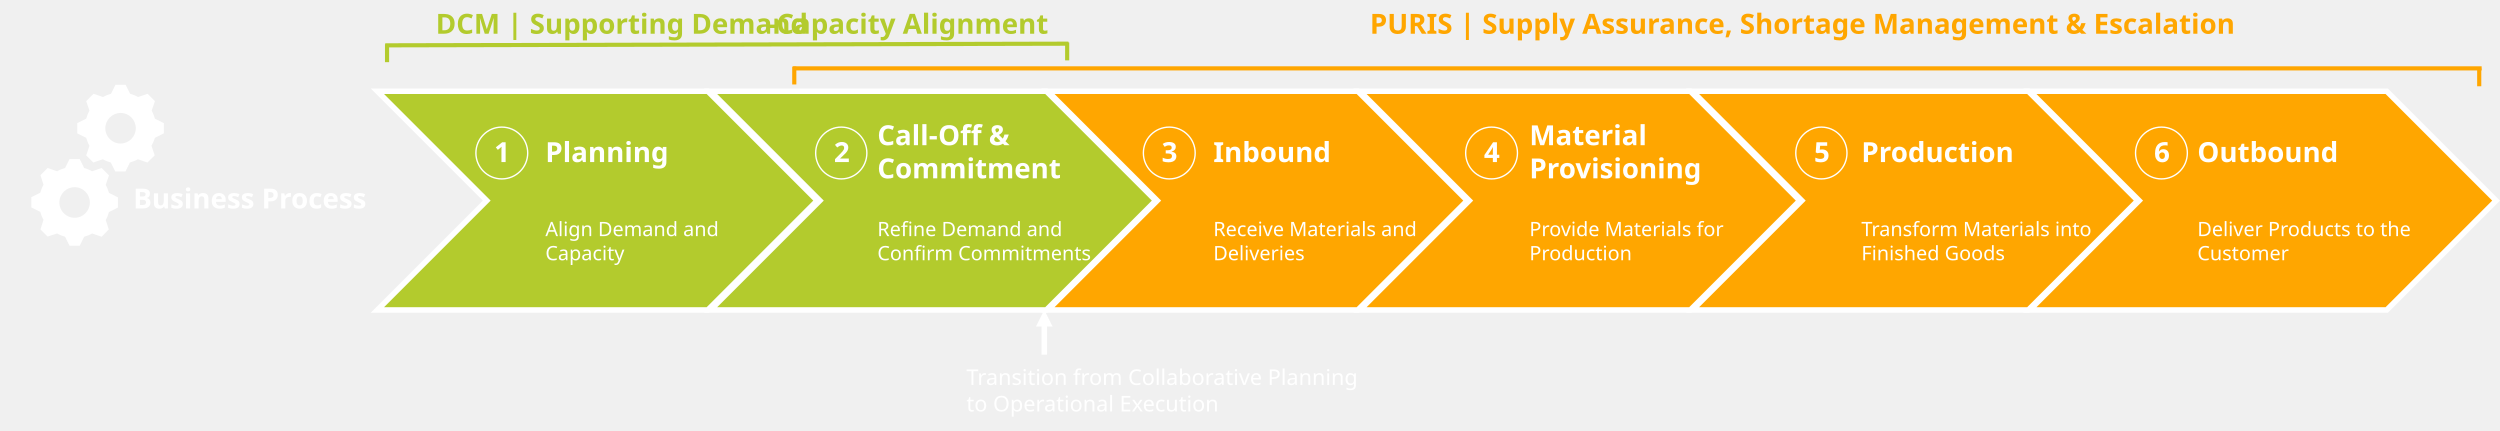
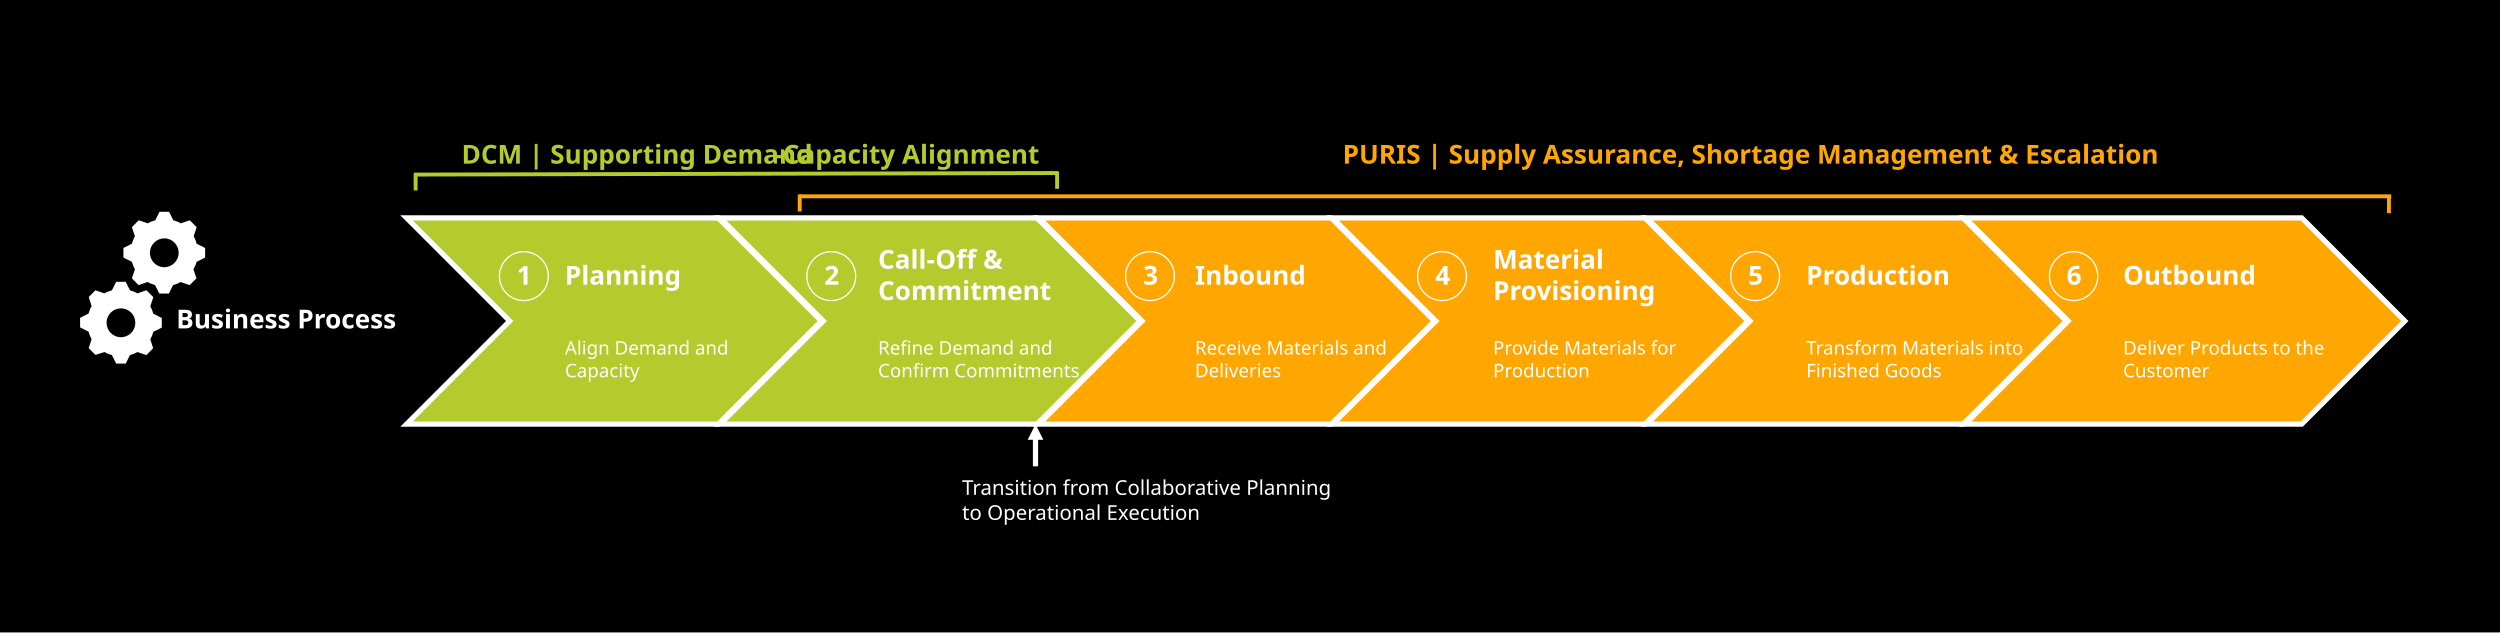
- <svg xmlns="http://www.w3.org/2000/svg" width="4150" height="715" xml:space="preserve" overflow="hidden">
-   <g transform="translate(-89 -968)">
+ <svg xmlns="http://www.w3.org/2000/svg" width="4400" height="1113" xml:space="preserve" overflow="hidden">
+   <defs>
+     <clipPath id="clip0">
+       <rect x="0" y="736" width="4400" height="1113" />
+     </clipPath>
+   </defs>
+   <g clip-path="url(#clip0)" transform="matrix(1 0 0 1 0 -736)">
+     <rect x="0" y="736" width="4400" height="1113" />
    <text fill="#FFFFFF" font-family="Aptos,Aptos_MSFontService,sans-serif" font-weight="700" font-size="46" transform="matrix(1 0 0 1 310.2 1314)">Business Process</text>
    <path d="M0 0 1134.1 2.755" stroke="#B3CB2D" stroke-width="6.875" stroke-miterlimit="8" fill="none" fill-rule="evenodd" transform="matrix(1 0 0 -1 728.5 1043.26)" />
    <path d="M1860.5 1038.5 1860.5 1068.2" stroke="#B3CB2D" stroke-width="6.875" stroke-miterlimit="8" fill="none" fill-rule="evenodd" />
    <text fill="#B3CB2D" font-family="Aptos,Aptos_MSFontService,sans-serif" font-weight="700" font-size="46" transform="matrix(1 0 0 1 812.277 1024)">DCM | Supporting Demand</text>
    <text fill="#B3CB2D" font-family="Aptos,Aptos_MSFontService,sans-serif" font-weight="700" font-size="46" transform="matrix(1 0 0 1 1362.28 1024)">-</text>
    <text fill="#B3CB2D" font-family="Aptos,Aptos_MSFontService,sans-serif" font-weight="700" font-size="46" transform="matrix(1 0 0 1 1377.75 1024)">Capacity Alignment</text>
    <path d="M1405.5 1081.5 4208.54 1081.5" stroke="#FFA600" stroke-width="6.875" stroke-miterlimit="8" fill="none" fill-rule="evenodd" />
    <path d="M1407.5 1078.5 1407.5 1108.2" stroke="#FFA600" stroke-width="6.875" stroke-miterlimit="8" fill="none" fill-rule="evenodd" />
    <path d="M4204.5 1081.5 4204.5 1111.2" stroke="#FFA600" stroke-width="6.875" stroke-miterlimit="8" fill="none" fill-rule="evenodd" />
    <text fill="#FFA600" font-family="Aptos,Aptos_MSFontService,sans-serif" font-weight="700" font-size="46" transform="matrix(1 0 0 1 2362.99 1024)">PURIS | Supply Assurance, Shortage Management &amp; Escalation</text>
    <path d="M715.5 1119.5 1264 1119.5 1445.5 1301 1264 1482.5 715.5 1482.5 897 1301Z" stroke="#FFFFFF" stroke-width="9.167" stroke-miterlimit="8" fill="#B3CB2D" fill-rule="evenodd" />
    <path d="M879 1222C879 1198.25 898.252 1179 922 1179 945.748 1179 965 1198.25 965 1222 965 1245.75 945.748 1265 922 1265 898.252 1265 879 1245.75 879 1222Z" stroke="#FFFFFF" stroke-width="2.292" stroke-miterlimit="8" fill="none" fill-rule="evenodd" />
    <text fill="#FFFFFF" font-family="Aptos,Aptos_MSFontService,sans-serif" font-weight="700" font-size="46" transform="matrix(1 0 0 1 909.344 1237)">1</text>
    <text fill="#FFFFFF" font-family="Aptos,Aptos_MSFontService,sans-serif" font-weight="700" font-size="46" transform="matrix(1 0 0 1 994.261 1237)">Planning</text>
    <text fill="#FFFFFF" font-family="Aptos,Aptos_MSFontService,sans-serif" font-weight="400" font-size="33" transform="matrix(1 0 0 1 994.261 1360)">Align Demand and </text>
    <text fill="#FFFFFF" font-family="Aptos,Aptos_MSFontService,sans-serif" font-weight="400" font-size="33" transform="matrix(1 0 0 1 994.261 1400)">Capacity</text>
-     <path d="M1268.5 1119.5 1826 1119.5 2007.5 1301 1826 1482.5 1268.5 1482.5 1450 1301Z" stroke="#FFFFFF" stroke-width="9.167" stroke-miterlimit="8" fill="#B3CB2D" fill-rule="evenodd" />
+     <path d="M1267.5 1119.5 1825 1119.5 2006.5 1301 1825 1482.5 1267.5 1482.5 1449 1301Z" stroke="#FFFFFF" stroke-width="9.167" stroke-miterlimit="8" fill="#B3CB2D" fill-rule="evenodd" />
    <text fill="#FFFFFF" font-family="Aptos,Aptos_MSFontService,sans-serif" font-weight="400" font-size="33" transform="matrix(1 0 0 1 1545.36 1360)">Refine Demand and </text>
    <text fill="#FFFFFF" font-family="Aptos,Aptos_MSFontService,sans-serif" font-weight="400" font-size="33" transform="matrix(1 0 0 1 1545.36 1400)">Confirm Commitments</text>
    <path d="M1828.5 1119.5 2343 1119.5 2524.5 1301 2343 1482.5 1828.5 1482.5 2010 1301Z" stroke="#FFFFFF" stroke-width="9.167" stroke-miterlimit="8" fill="#FFA600" fill-rule="evenodd" />
    <text fill="#FFFFFF" font-family="Aptos,Aptos_MSFontService,sans-serif" font-weight="400" font-size="33" transform="matrix(1 0 0 1 2103.06 1360)">Receive Materials and </text>
    <text fill="#FFFFFF" font-family="Aptos,Aptos_MSFontService,sans-serif" font-weight="400" font-size="33" transform="matrix(1 0 0 1 2103.06 1400)">Deliveries</text>
-     <path d="M2346.5 1119.5 2895 1119.5 3076.5 1301 2895 1482.5 2346.5 1482.5 2528 1301Z" stroke="#FFFFFF" stroke-width="9.167" stroke-miterlimit="8" fill="#FFA600" fill-rule="evenodd" />
+     <path d="M2345.5 1119.5 2895 1119.5 3076.5 1301 2895 1482.5 2345.5 1482.5 2527 1301Z" stroke="#FFFFFF" stroke-width="9.167" stroke-miterlimit="8" fill="#FFA600" fill-rule="evenodd" />
    <text fill="#FFFFFF" font-family="Aptos,Aptos_MSFontService,sans-serif" font-weight="400" font-size="33" transform="matrix(1 0 0 1 2627.76 1360)">Provide Materials for </text>
    <text fill="#FFFFFF" font-family="Aptos,Aptos_MSFontService,sans-serif" font-weight="400" font-size="33" transform="matrix(1 0 0 1 2627.76 1400)">Production</text>
-     <path d="M2898.5 1119.5 3456 1119.5 3637.5 1301 3456 1482.5 2898.5 1482.5 3080 1301Z" stroke="#FFFFFF" stroke-width="9.167" stroke-miterlimit="8" fill="#FFA600" fill-rule="evenodd" />
+     <path d="M2898.5 1119.5 3455 1119.5 3636.5 1301 3455 1482.5 2898.5 1482.5 3080 1301Z" stroke="#FFFFFF" stroke-width="9.167" stroke-miterlimit="8" fill="#FFA600" fill-rule="evenodd" />
    <text fill="#FFFFFF" font-family="Aptos,Aptos_MSFontService,sans-serif" font-weight="400" font-size="33" transform="matrix(1 0 0 1 3178.86 1360)">Transform Materials into </text>
    <text fill="#FFFFFF" font-family="Aptos,Aptos_MSFontService,sans-serif" font-weight="400" font-size="33" transform="matrix(1 0 0 1 3178.86 1400)">Finished Goods</text>
    <path d="M3458.5 1119.5 4051 1119.5 4232.5 1301 4051 1482.5 3458.5 1482.5 3640 1301Z" stroke="#FFFFFF" stroke-width="9.167" stroke-miterlimit="8" fill="#FFA600" fill-rule="evenodd" />
    <text fill="#FFFFFF" font-family="Aptos,Aptos_MSFontService,sans-serif" font-weight="400" font-size="33" transform="matrix(1 0 0 1 3736.56 1360)">Deliver Products to the </text>
    <text fill="#FFFFFF" font-family="Aptos,Aptos_MSFontService,sans-serif" font-weight="400" font-size="33" transform="matrix(1 0 0 1 3736.56 1400)">Customer</text>
    <text fill="#FFFFFF" font-family="Aptos,Aptos_MSFontService,sans-serif" font-weight="400" font-size="36" transform="matrix(1 0 0 1 1693.24 1607)">Transition from Collaborative Planning </text>
    <text fill="#FFFFFF" font-family="Aptos,Aptos_MSFontService,sans-serif" font-weight="400" font-size="36" transform="matrix(1 0 0 1 1693.24 1651)">to Operational Execution</text>
    <path d="M4.583-2.22773e-05 4.584 51.333-4.583 51.333-4.583 2.22773e-05ZM13.75 46.75 0 74.25-13.75 46.75Z" fill="#FFFFFF" transform="matrix(1 0 0 -1 1822.5 1556.75)" />
    <g>
      <g>
        <g>
          <path d="M200.137 125.887C185.962 125.887 174.825 114.412 174.825 100.575 174.825 86.737 186.3 75.263 200.137 75.263 214.312 75.263 225.45 86.737 225.45 100.575 225.45 114.412 213.975 125.887 200.137 125.887ZM257.175 84.712C255.825 79.987 254.137 75.6 251.775 71.55L257.175 55.688 245.025 43.538 229.162 48.938C225.112 46.575 220.725 44.888 216 43.538L208.575 28.688 191.7 28.688 184.275 43.538C179.55 44.888 175.162 46.575 171.112 48.938L155.25 43.538 143.1 55.688 148.5 71.55C146.137 75.6 144.45 79.987 143.1 84.712L128.25 92.137 128.25 109.012 143.1 116.437C144.45 121.162 146.137 125.55 148.5 129.6L143.1 145.462 154.912 157.275 170.775 151.875C174.825 154.237 179.212 155.925 183.937 157.275L191.362 172.125 208.237 172.125 215.662 157.275C220.387 155.925 224.775 154.237 228.825 151.875L244.687 157.275 256.837 145.462 251.437 129.6C253.8 125.55 255.825 120.825 257.175 116.437L272.025 109.012 272.025 92.137 257.175 84.712Z" fill="#FFFFFF" transform="matrix(1 0 0 1.00309 89 1080)" />
          <path d="M123.862 248.737C109.687 248.737 98.55 237.262 98.55 223.425 98.55 209.25 110.025 198.112 123.862 198.112 138.037 198.112 149.175 209.587 149.175 223.425 149.175 237.262 138.037 248.737 123.862 248.737L123.862 248.737ZM175.5 194.4 180.9 178.537 168.75 166.387 152.887 171.787C148.837 169.425 144.112 167.737 139.725 166.387L132.3 151.537 115.425 151.537 108 166.387C103.275 167.737 98.887 169.425 94.837 171.787L78.975 166.387 67.162 178.2 72.225 194.062C69.862 198.112 68.175 202.837 66.825 207.225L51.975 214.65 51.975 231.525 66.825 238.95C68.175 243.675 69.862 248.062 72.225 252.112L67.162 267.975 78.975 279.787 94.837 274.725C98.887 277.087 103.275 278.775 108 280.125L115.425 294.975 132.3 294.975 139.725 280.125C144.45 278.775 148.837 277.087 152.887 274.725L168.75 280.125 180.562 267.975 175.5 252.45C177.862 248.4 179.55 244.012 180.9 239.287L195.75 231.862 195.75 214.987 180.9 207.562C179.55 202.837 177.862 198.45 175.5 194.4Z" fill="#FFFFFF" transform="matrix(1 0 0 1.00309 89 1080)" />
        </g>
      </g>
    </g>
    <path d="M731.5 1041.5 731.5 1071.2" stroke="#B3CB2D" stroke-width="6.875" stroke-miterlimit="8" fill="none" fill-rule="evenodd" />
    <text fill="#FFFFFF" font-family="Aptos,Aptos_MSFontService,sans-serif" font-weight="700" font-size="46" transform="matrix(1 0 0 1 1545.36 1209)">Call</text>
    <text fill="#FFFFFF" font-family="Aptos,Aptos_MSFontService,sans-serif" font-weight="700" font-size="46" transform="matrix(1 0 0 1 1630.73 1209)">-</text>
    <text fill="#FFFFFF" font-family="Aptos,Aptos_MSFontService,sans-serif" font-weight="700" font-size="46" transform="matrix(1 0 0 1 1646.19 1209)">Off &amp; </text>
    <text fill="#FFFFFF" font-family="Aptos,Aptos_MSFontService,sans-serif" font-weight="700" font-size="46" transform="matrix(1 0 0 1 1545.36 1264)">Commitment</text>
-     <path d="M1443 1222C1443 1198.25 1462.03 1179 1485.5 1179 1508.97 1179 1528 1198.25 1528 1222 1528 1245.75 1508.97 1265 1485.5 1265 1462.03 1265 1443 1245.75 1443 1222Z" stroke="#FFFFFF" stroke-width="2.292" stroke-miterlimit="8" fill="none" fill-rule="evenodd" />
-     <text fill="#FFFFFF" font-family="Aptos,Aptos_MSFontService,sans-serif" font-weight="700" font-size="46" transform="matrix(1 0 0 1 1473.28 1237)">2</text>
+     <path d="M1420 1222C1420 1198.25 1439.25 1179 1463 1179 1486.75 1179 1506 1198.25 1506 1222 1506 1245.75 1486.75 1265 1463 1265 1439.25 1265 1420 1245.75 1420 1222Z" stroke="#FFFFFF" stroke-width="2.292" stroke-miterlimit="8" fill="none" fill-rule="evenodd" />
+     <text fill="#FFFFFF" font-family="Aptos,Aptos_MSFontService,sans-serif" font-weight="700" font-size="46" transform="matrix(1 0 0 1 1450.79 1237)">2</text>
    <text fill="#FFFFFF" font-family="Aptos,Aptos_MSFontService,sans-serif" font-weight="700" font-size="46" transform="matrix(1 0 0 1 2103.06 1237)">Inbound</text>
-     <path d="M1987 1222C1987 1198.25 2006.25 1179 2030 1179 2053.75 1179 2073 1198.25 2073 1222 2073 1245.75 2053.75 1265 2030 1265 2006.25 1265 1987 1245.75 1987 1222Z" stroke="#FFFFFF" stroke-width="2.292" stroke-miterlimit="8" fill="none" fill-rule="evenodd" />
-     <text fill="#FFFFFF" font-family="Aptos,Aptos_MSFontService,sans-serif" font-weight="700" font-size="46" transform="matrix(1 0 0 1 2017.29 1237)">3</text>
+     <path d="M1981 1222C1981 1198.25 2000.25 1179 2024 1179 2047.75 1179 2067 1198.25 2067 1222 2067 1245.75 2047.75 1265 2024 1265 2000.25 1265 1981 1245.75 1981 1222Z" stroke="#FFFFFF" stroke-width="2.292" stroke-miterlimit="8" fill="none" fill-rule="evenodd" />
+     <text fill="#FFFFFF" font-family="Aptos,Aptos_MSFontService,sans-serif" font-weight="700" font-size="46" transform="matrix(1 0 0 1 2012.02 1237)">3</text>
    <text fill="#FFFFFF" font-family="Aptos,Aptos_MSFontService,sans-serif" font-weight="700" font-size="46" transform="matrix(1 0 0 1 2627.76 1209)">Material </text>
    <text fill="#FFFFFF" font-family="Aptos,Aptos_MSFontService,sans-serif" font-weight="700" font-size="46" transform="matrix(1 0 0 1 2627.76 1264)">Provisioning</text>
-     <path d="M2522 1222C2522 1198.25 2541.25 1179 2565 1179 2588.75 1179 2608 1198.25 2608 1222 2608 1245.75 2588.75 1265 2565 1265 2541.25 1265 2522 1245.75 2522 1222Z" stroke="#FFFFFF" stroke-width="2.292" stroke-miterlimit="8" fill="none" fill-rule="evenodd" />
-     <text fill="#FFFFFF" font-family="Aptos,Aptos_MSFontService,sans-serif" font-weight="700" font-size="46" transform="matrix(1 0 0 1 2552.33 1237)">4</text>
+     <path d="M2495 1222C2495 1198.25 2514.25 1179 2538 1179 2561.75 1179 2581 1198.25 2581 1222 2581 1245.75 2561.75 1265 2538 1265 2514.25 1265 2495 1245.75 2495 1222Z" stroke="#FFFFFF" stroke-width="2.292" stroke-miterlimit="8" fill="none" fill-rule="evenodd" />
+     <text fill="#FFFFFF" font-family="Aptos,Aptos_MSFontService,sans-serif" font-weight="700" font-size="46" transform="matrix(1 0 0 1 2526.03 1237)">4</text>
    <text fill="#FFFFFF" font-family="Aptos,Aptos_MSFontService,sans-serif" font-weight="700" font-size="46" transform="matrix(1 0 0 1 3178.86 1237)">Production</text>
-     <path d="M3070 1222C3070 1198.25 3089.03 1179 3112.5 1179 3135.97 1179 3155 1198.25 3155 1222 3155 1245.75 3135.97 1265 3112.5 1265 3089.03 1265 3070 1245.75 3070 1222Z" stroke="#FFFFFF" stroke-width="2.292" stroke-miterlimit="8" fill="none" fill-rule="evenodd" />
-     <text fill="#FFFFFF" font-family="Aptos,Aptos_MSFontService,sans-serif" font-weight="700" font-size="46" transform="matrix(1 0 0 1 3100.18 1237)">5</text>
+     <path d="M3046 1222C3046 1198.25 3065.25 1179 3089 1179 3112.75 1179 3132 1198.25 3132 1222 3132 1245.75 3112.75 1265 3089 1265 3065.25 1265 3046 1245.75 3046 1222Z" stroke="#FFFFFF" stroke-width="2.292" stroke-miterlimit="8" fill="none" fill-rule="evenodd" />
+     <text fill="#FFFFFF" font-family="Aptos,Aptos_MSFontService,sans-serif" font-weight="700" font-size="46" transform="matrix(1 0 0 1 3076.59 1237)">5</text>
    <text fill="#FFFFFF" font-family="Aptos,Aptos_MSFontService,sans-serif" font-weight="700" font-size="46" transform="matrix(1 0 0 1 3736.56 1237)">Outbound </text>
-     <path d="M3634 1222C3634 1198.25 3653.25 1179 3677 1179 3700.75 1179 3720 1198.25 3720 1222 3720 1245.75 3700.75 1265 3677 1265 3653.25 1265 3634 1245.75 3634 1222Z" stroke="#FFFFFF" stroke-width="2.292" stroke-miterlimit="8" fill="none" fill-rule="evenodd" />
-     <text fill="#FFFFFF" font-family="Aptos,Aptos_MSFontService,sans-serif" font-weight="700" font-size="46" transform="matrix(1 0 0 1 3664.72 1237)">6</text>
+     <path d="M3607 1222C3607 1198.25 3626.03 1179 3649.5 1179 3672.97 1179 3692 1198.25 3692 1222 3692 1245.75 3672.97 1265 3649.5 1265 3626.03 1265 3607 1245.75 3607 1222Z" stroke="#FFFFFF" stroke-width="2.292" stroke-miterlimit="8" fill="none" fill-rule="evenodd" />
+     <text fill="#FFFFFF" font-family="Aptos,Aptos_MSFontService,sans-serif" font-weight="700" font-size="46" transform="matrix(1 0 0 1 3637.21 1237)">6</text>
  </g>
</svg>
